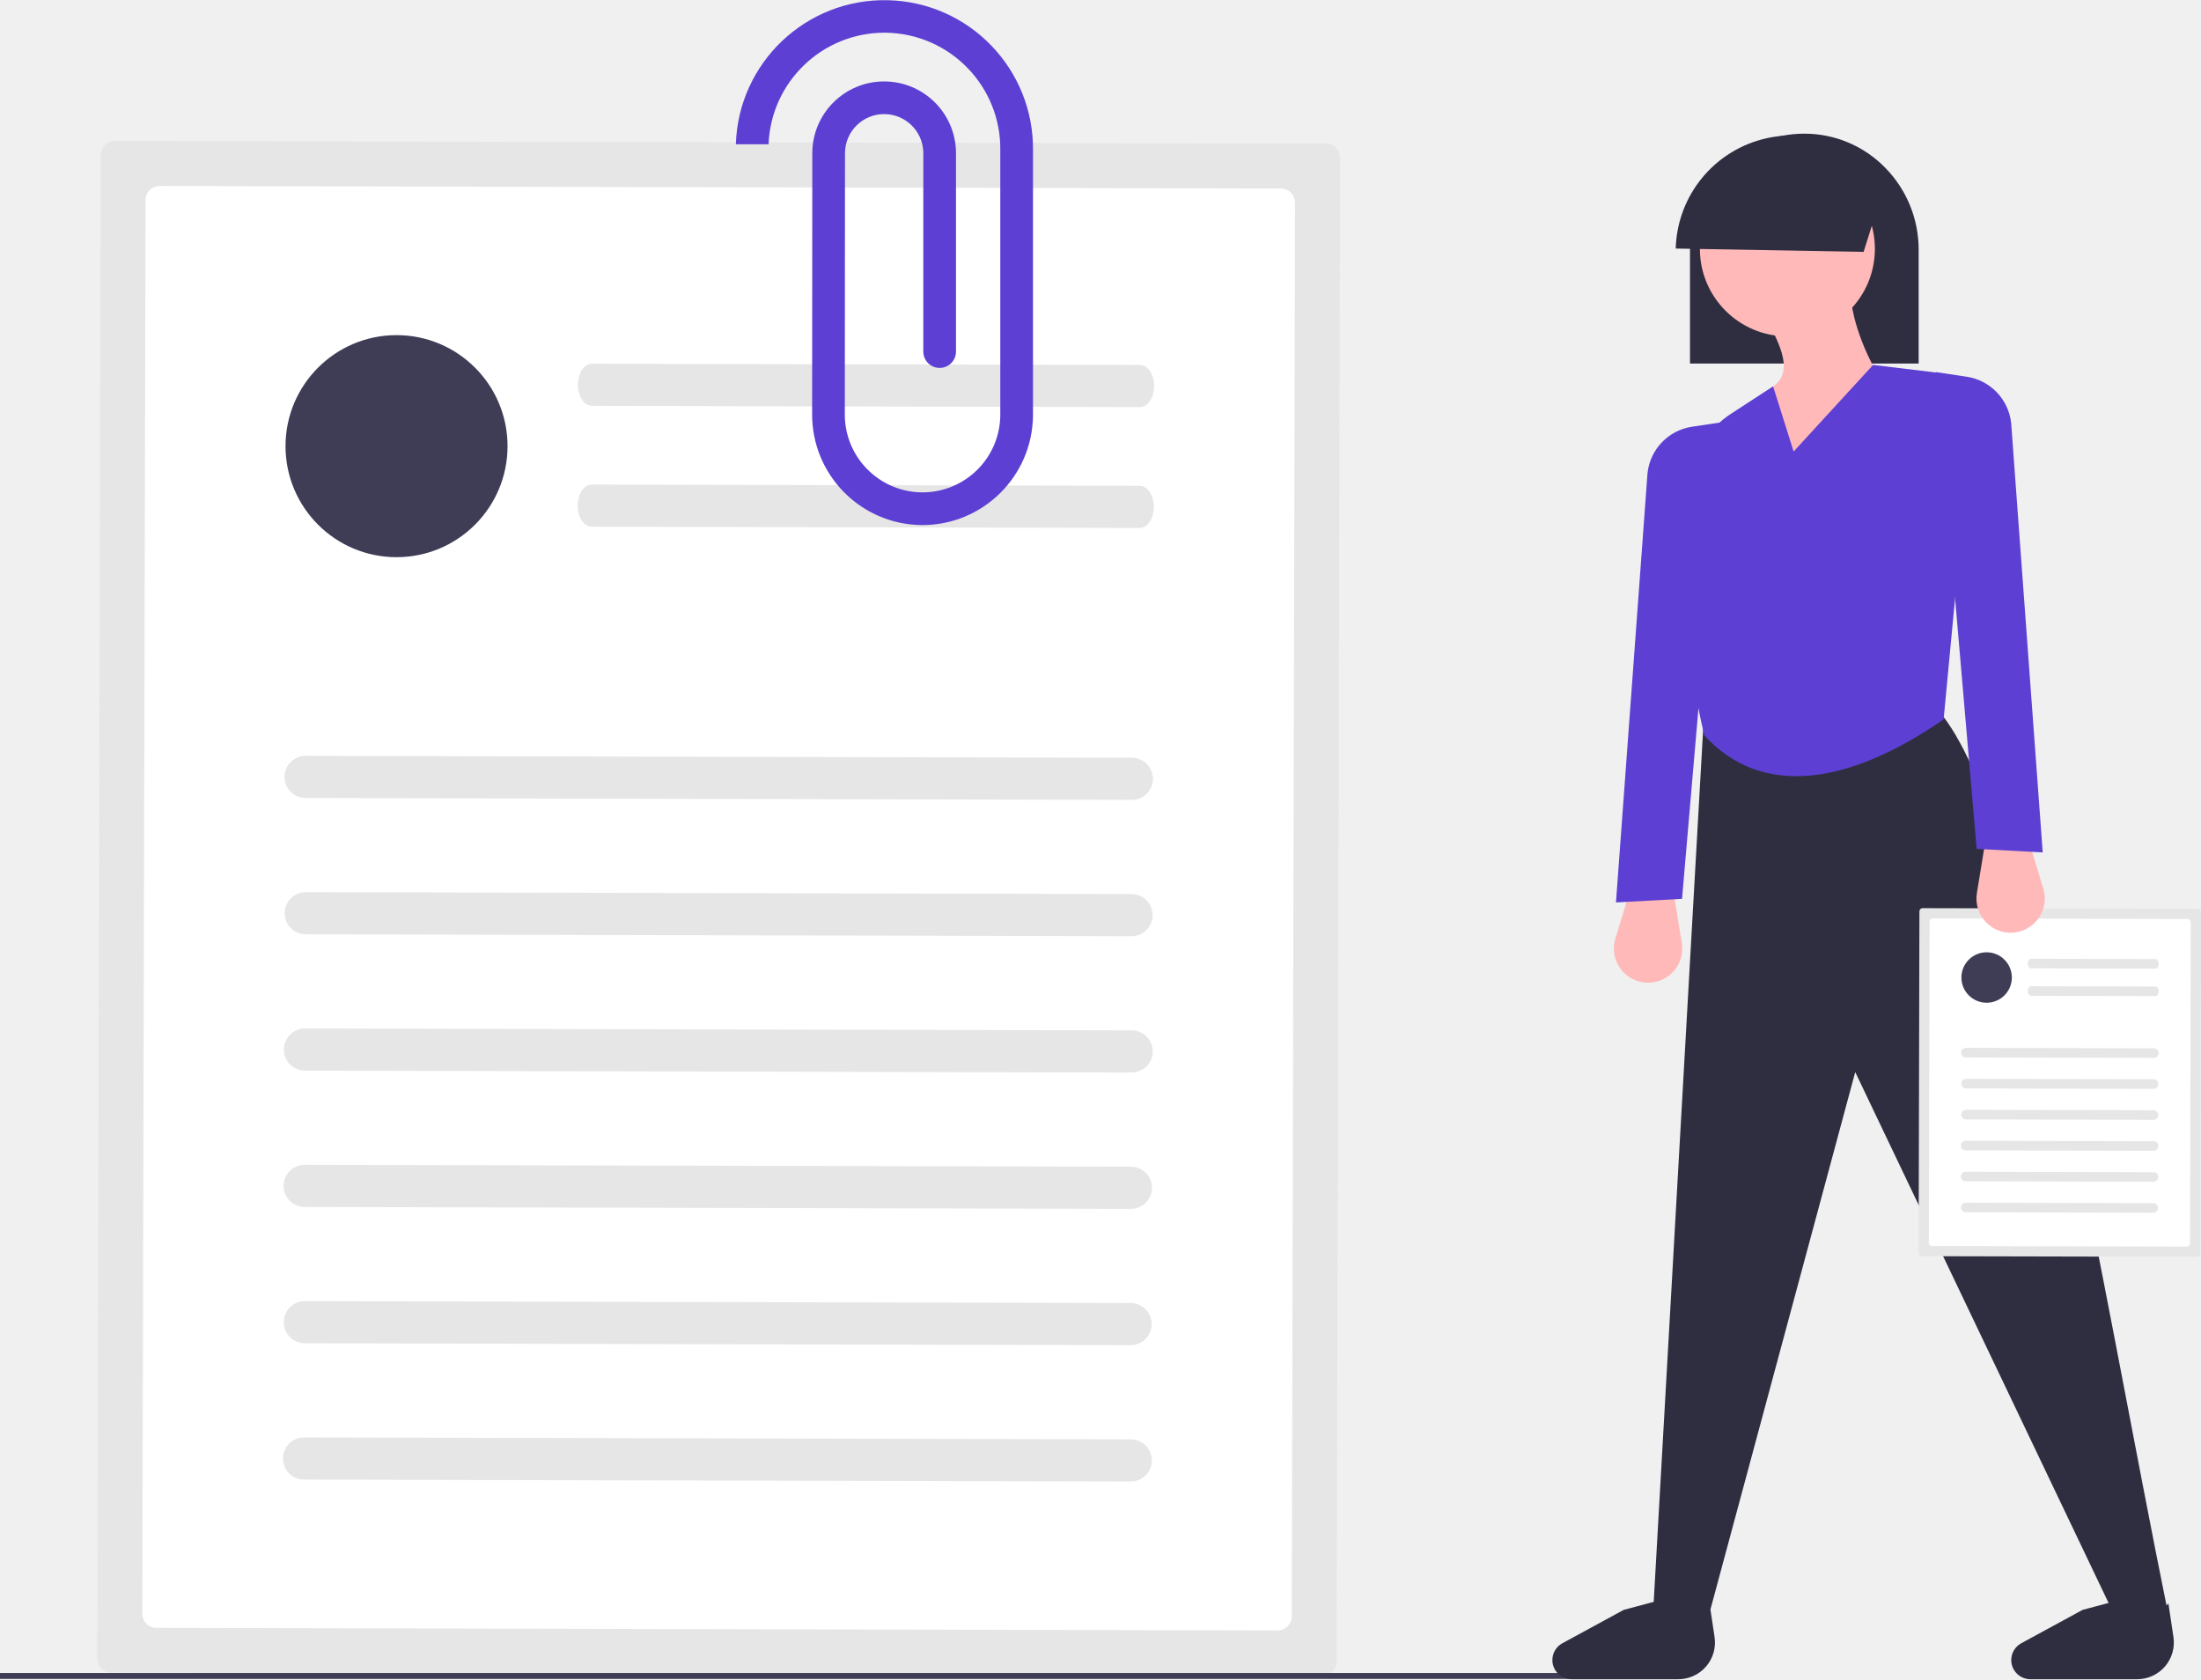
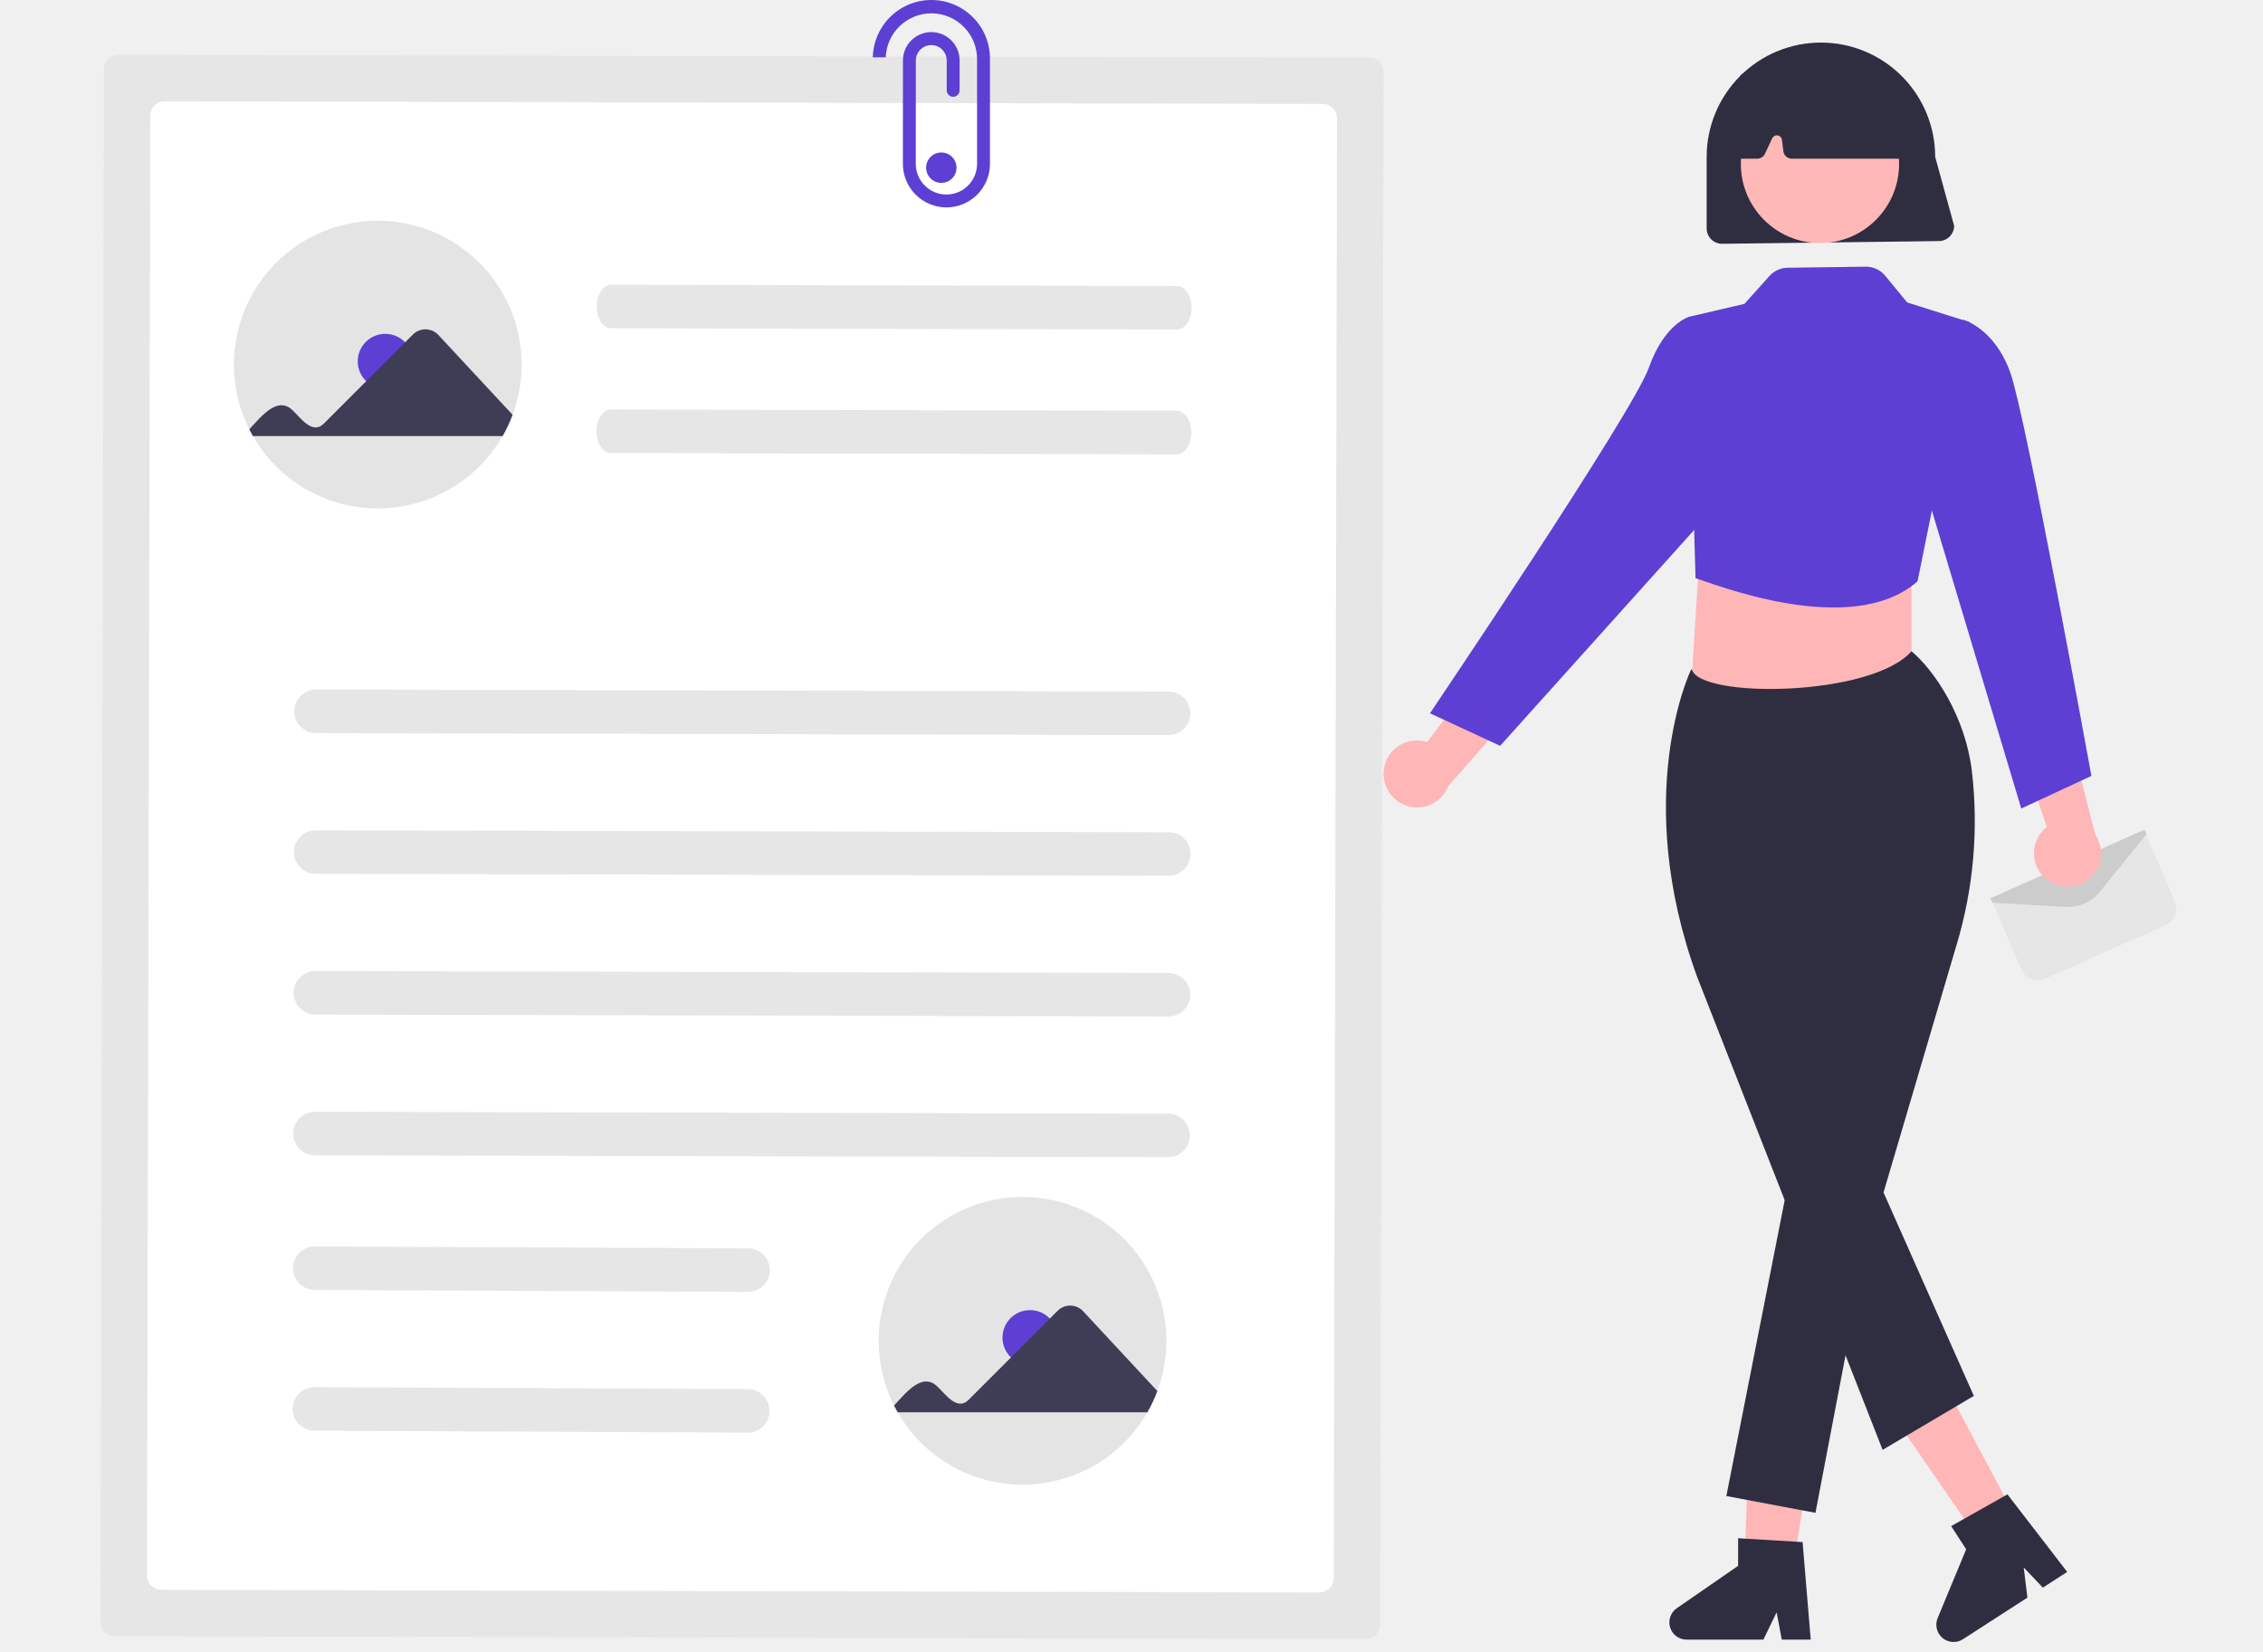
- <svg xmlns="http://www.w3.org/2000/svg" id="becd4ed6-983c-4267-a9ef-ba1a19b5a08b" data-name="Layer 1" width="747.211" height="570.007" viewBox="0 0 747.211 570.007">
-   <path d="M265.366,212.823a4.776,4.776,0,0,0-4.781,4.759l-1.175,510.439a4.776,4.776,0,0,0,4.759,4.781l411.213.946a4.776,4.776,0,0,0,4.781-4.759L681.338,218.551a4.776,4.776,0,0,0-4.759-4.781Z" transform="translate(-226.3946 -164.9967)" fill="#e6e6e6" />
-   <path d="M280.596,228.124a4.776,4.776,0,0,0-4.781,4.759L274.71,712.791a4.776,4.776,0,0,0,4.759,4.781l380.682.876A4.776,4.776,0,0,0,664.933,713.689l1.104-479.908a4.776,4.776,0,0,0-4.759-4.781Z" transform="translate(-226.3946 -164.9967)" fill="#fff" />
-   <path d="M610.71,436.519l-280.503-.645a7.156,7.156,0,1,1,.033-14.311l280.503.645a7.156,7.156,0,0,1-.033,14.311Z" transform="translate(-226.3946 -164.9967)" fill="#e6e6e6" />
-   <path d="M613.426,303.19l-186.094-.428c-2.622-.006-4.74-3.215-4.731-7.167s2.142-7.151,4.764-7.145l186.094.428c2.622.006,4.74,3.215,4.731,7.167S616.048,303.196,613.426,303.19Z" transform="translate(-226.3946 -164.9967)" fill="#e6e6e6" />
-   <path d="M613.331,344.216l-186.094-.428c-2.622-.006-4.74-3.215-4.731-7.167s2.142-7.151,4.764-7.145l186.094.428c2.622.006,4.74,3.215,4.731,7.167S615.953,344.222,613.331,344.216Z" transform="translate(-226.3946 -164.9967)" fill="#e6e6e6" />
-   <path d="M610.604,482.792l-280.503-.645a7.156,7.156,0,0,1,.033-14.311l280.503.645a7.156,7.156,0,0,1-.033,14.311Z" transform="translate(-226.3946 -164.9967)" fill="#e6e6e6" />
-   <path d="M610.497,529.065l-280.503-.645a7.156,7.156,0,1,1,.033-14.311l280.503.645a7.156,7.156,0,1,1-.033,14.311Z" transform="translate(-226.3946 -164.9967)" fill="#e6e6e6" />
-   <path d="M610.391,575.339l-280.503-.645a7.156,7.156,0,1,1,.033-14.311l280.503.645a7.156,7.156,0,0,1-.033,14.311Z" transform="translate(-226.3946 -164.9967)" fill="#e6e6e6" />
-   <path d="M610.284,621.612l-280.503-.645a7.156,7.156,0,0,1,.033-14.311l280.503.645a7.156,7.156,0,0,1-.033,14.311Z" transform="translate(-226.3946 -164.9967)" fill="#e6e6e6" />
-   <path d="M610.178,667.886l-280.503-.645a7.156,7.156,0,1,1,.033-14.311l280.503.645a7.156,7.156,0,1,1-.033,14.311Z" transform="translate(-226.3946 -164.9967)" fill="#e6e6e6" />
-   <circle cx="134.619" cy="151.447" r="37.687" fill="#3f3d56" />
-   <path d="M418.807,436.077" transform="translate(-226.3946 -164.9967)" fill="#e6e6e6" />
-   <path d="M577.079,305.349,577.078,216.183a50.448,50.448,0,0,0-100.868-2.218h11.103a39.395,39.395,0,0,1,39.307-37.868c.192,0,.386.002.578.004a39.419,39.419,0,0,1,38.783,40.002V305.396c.002.228.002.455,0,.661a26.425,26.425,0,0,1-26.387,26.074q-.163,0-.325-.002a26.438,26.438,0,0,1-26.072-26.777l.061-88.566a13.296,13.296,0,0,1,26.586-.087V284.333a5.549,5.549,0,1,0,11.098,0l-.001-67.721a24.393,24.393,0,0,0-48.78.084L502.1,305.282a37.534,37.534,0,0,0,37.034,37.944c.155.002.307.003.462.003a37.544,37.544,0,0,0,37.483-37.058C577.081,305.882,577.081,305.592,577.079,305.349Z" transform="translate(-226.3946 -164.9967)" fill="#5D3FD3" />
-   <rect y="567.897" width="557.106" height="2" fill="#3f3d56" />
-   <path d="M800.122,288.4h77.631V249.794a39.602,39.602,0,0,0-11.37-27.876,38.262,38.262,0,0,0-27.448-11.549c-21.215,0-38.258,16.865-38.801,38.394-.006.354-.012.689-.012,1.031Z" transform="translate(-226.3946 -164.9967)" fill="#2f2e41" />
-   <path d="M784.451,498.493h0A11.605,11.605,0,0,0,797.343,485.104l-2.95-18.025H779.846l-5.052,16.502A11.605,11.605,0,0,0,784.451,498.493Z" transform="translate(-226.3946 -164.9967)" fill="#ffb9b9" />
-   <path d="M962.604,713.485l-17.276,2.122-89.106-186.698L805.911,715.606l-18.185-5.455,16.973-299.445,80.014-4.243C915.069,442.402,938.913,597.221,962.604,713.485Z" transform="translate(-226.3946 -164.9967)" fill="#2f2e41" />
-   <path d="M796.152,735.003H759.905a6.5,6.5,0,0,1-6.495-6.23h0a6.5,6.5,0,0,1,3.389-5.981l20.848-11.338,12.845-3.425c5.655,6.48,11.063,6.514,16.27,1.284l1.708,11.386A12.456,12.456,0,0,1,796.152,735.003Z" transform="translate(-226.3946 -164.9967)" fill="#2f2e41" />
-   <path d="M951.936,735.003H915.689a6.5,6.5,0,0,1-6.495-6.23h0a6.5,6.5,0,0,1,3.389-5.981l20.848-11.338,12.845-3.425c5.655,6.48,11.063,6.514,16.27,1.284l1.708,11.386A12.456,12.456,0,0,1,951.936,735.003Z" transform="translate(-226.3946 -164.9967)" fill="#2f2e41" />
-   <path d="M774.996,471.322l22.428-1.212,13.942-161.846L800.814,309.847a17.857,17.857,0,0,0-15.114,15.828Z" transform="translate(-226.3946 -164.9967)" fill="#5D3FD3" />
-   <circle cx="606.793" cy="84.47" r="29.702" fill="#ffb9b9" />
-   <path d="M868.952,300.384c-22.476,65.622-42.238,70.206-60.616,43.644,1.619-19.794,8.189-35.83,20.003-47.887,6.861-4.703,2.811-13.639-2.425-23.034l28.49-9.699C855.215,275.38,860.458,287.739,868.952,300.384Z" transform="translate(-226.3946 -164.9967)" fill="#ffb9b9" />
-   <path d="M886.227,409.19c-32.543,22.467-61.816,26.62-81.226,5.455-6.787-28.098-8.188-57.555-4.894-86.667A31.098,31.098,0,0,1,814.06,305.439l14.279-9.298,6.971,22.125,26.974-29.399,20.379,2.46a15.044,15.044,0,0,1,13.151,16.58Z" transform="translate(-226.3946 -164.9967)" fill="#5D3FD3" />
-   <path d="M866.442,227.026l-7.377,23.471-63.781-1.134a39.427,39.427,0,0,1,71.158-22.337Z" transform="translate(-226.3946 -164.9967)" fill="#2f2e41" />
-   <path d="M879.098,473.268a1.085,1.085,0,0,0-1.086,1.081L877.745,590.319a1.085,1.085,0,0,0,1.081,1.086l93.426.215a1.085,1.085,0,0,0,1.086-1.081l.267-115.97a1.085,1.085,0,0,0-1.081-1.086Z" transform="translate(-226.3946 -164.9967)" fill="#e6e6e6" />
-   <path d="M882.558,476.744a1.085,1.085,0,0,0-1.086,1.081l-.251,109.033a1.085,1.085,0,0,0,1.081,1.086l86.489.199a1.085,1.085,0,0,0,1.086-1.081l.251-109.033a1.085,1.085,0,0,0-1.081-1.086Z" transform="translate(-226.3946 -164.9967)" fill="#fff" />
-   <path d="M957.559,524.091,893.83,523.944a1.626,1.626,0,1,1,.007-3.251l63.729.147a1.626,1.626,0,1,1-.007,3.251Z" transform="translate(-226.3946 -164.9967)" fill="#e6e6e6" />
-   <path d="M958.176,493.799l-42.28-.097c-.596-.001-1.077-.73-1.075-1.628s.487-1.625,1.082-1.623l42.28.097c.596.001,1.077.73,1.075,1.628S958.772,493.8,958.176,493.799Z" transform="translate(-226.3946 -164.9967)" fill="#e6e6e6" />
-   <path d="M958.155,503.12l-42.28-.097c-.596-.001-1.077-.73-1.075-1.628s.487-1.625,1.082-1.623l42.28.097c.596.001,1.077.73,1.075,1.628S958.75,503.121,958.155,503.12Z" transform="translate(-226.3946 -164.9967)" fill="#e6e6e6" />
-   <path d="M957.535,534.604l-63.729-.147a1.626,1.626,0,0,1,.007-3.251l63.729.147a1.626,1.626,0,0,1-.007,3.251Z" transform="translate(-226.3946 -164.9967)" fill="#e6e6e6" />
-   <path d="M957.511,545.117l-63.729-.147a1.626,1.626,0,0,1,.007-3.251l63.729.147a1.626,1.626,0,0,1-.007,3.251Z" transform="translate(-226.3946 -164.9967)" fill="#e6e6e6" />
-   <path d="M957.487,555.63l-63.729-.147a1.626,1.626,0,1,1,.007-3.251l63.729.147a1.626,1.626,0,1,1-.007,3.251Z" transform="translate(-226.3946 -164.9967)" fill="#e6e6e6" />
-   <path d="M957.462,566.143l-63.729-.147a1.626,1.626,0,1,1,.007-3.251l63.729.147a1.626,1.626,0,1,1-.007,3.251Z" transform="translate(-226.3946 -164.9967)" fill="#e6e6e6" />
-   <path d="M957.438,576.656l-63.729-.147a1.626,1.626,0,0,1,.007-3.251l63.729.147a1.626,1.626,0,0,1-.007,3.251Z" transform="translate(-226.3946 -164.9967)" fill="#e6e6e6" />
-   <circle cx="674.434" cy="331.813" r="8.562" fill="#3f3d56" />
-   <path d="M913.959,523.99" transform="translate(-226.3946 -164.9967)" fill="#e6e6e6" />
-   <path d="M910.415,481.521h0a11.605,11.605,0,0,1-12.892-13.389l2.95-18.025H915.02l5.052,16.502A11.605,11.605,0,0,1,910.415,481.521Z" transform="translate(-226.3946 -164.9967)" fill="#ffb9b9" />
-   <path d="M919.869,454.35l-22.428-1.212L883.5,291.292l10.552,1.583a17.857,17.857,0,0,1,15.114,15.828Z" transform="translate(-226.3946 -164.9967)" fill="#5D3FD3" />
+ <svg xmlns="http://www.w3.org/2000/svg" width="200" height="146" viewBox="0 0 200 146" fill="none">
+   <g clip-path="url(#clip0_417_47)">
+     <path d="M168.933 65.619L149.312 63.2L150.387 45.998H168.933V65.619Z" fill="#FFB6B6" />
+     <path d="M180.097 86.638C179.789 86.637 179.488 86.547 179.231 86.377C178.973 86.207 178.771 85.966 178.649 85.683L175.925 79.326L184.001 79.355L189.549 73.487L192.21 79.7C192.371 80.081 192.377 80.509 192.226 80.894C192.075 81.279 191.779 81.589 191.402 81.759L180.736 86.501C180.535 86.591 180.318 86.638 180.097 86.638V86.638Z" fill="#E6E6E6" />
+     <path d="M182.774 80.156C182.706 80.156 182.639 80.154 182.572 80.15L176.083 79.783L175.907 79.389L176.03 79.334L189.526 73.324L189.702 73.718L185.573 78.82C185.235 79.237 184.808 79.573 184.324 79.804C183.84 80.035 183.31 80.155 182.774 80.156V80.156Z" fill="#CCCCCC" />
+     <path d="M171.346 21.306L152.188 21.546C151.829 21.545 151.484 21.402 151.23 21.148C150.976 20.893 150.833 20.549 150.832 20.189V13.86C150.832 11.181 151.896 8.613 153.79 6.72C155.683 4.826 158.251 3.762 160.929 3.762C163.607 3.762 166.176 4.826 168.069 6.72C169.963 8.613 171.027 11.181 171.027 13.86L172.702 19.95C172.702 20.309 172.559 20.654 172.304 20.908C172.05 21.163 171.705 21.306 171.346 21.306H171.346Z" fill="#2F2E41" />
+     <path d="M180.725 77.585C180.406 77.297 180.154 76.942 179.987 76.546C179.821 76.149 179.743 75.721 179.759 75.291C179.776 74.862 179.886 74.441 180.083 74.059C180.28 73.676 180.558 73.342 180.898 73.079L177.565 63.173L182.817 64.56L185.177 73.754C185.584 74.355 185.755 75.084 185.66 75.803C185.564 76.522 185.207 77.18 184.657 77.653C184.108 78.126 183.403 78.38 182.678 78.368C181.953 78.356 181.258 78.077 180.725 77.585V77.585Z" fill="#FFB6B6" />
+     <path d="M158.01 141.306L154.078 140.669L154.667 125.198L160.471 126.139L158.01 141.306Z" fill="#FFB6B6" />
+     <path d="M177.607 133.105L174.051 134.899L164.631 121.229L169.88 118.581L177.607 133.105Z" fill="#FFB6B6" />
+     <path d="M160.846 21.48C164.708 21.48 167.838 18.349 167.838 14.487C167.838 10.625 164.708 7.495 160.846 7.495C156.984 7.495 153.853 10.625 153.853 14.487C153.853 18.349 156.984 21.48 160.846 21.48Z" fill="#FFB8B8" />
+     <path d="M166.382 128.134L150.006 86.375C144.145 70.365 149.381 59.331 149.435 59.222L149.462 59.168L149.518 59.148C150.191 61.765 165.438 61.587 168.933 57.555C170.972 59.268 173.686 63.302 174.268 68.123C174.876 73.294 174.415 78.535 172.914 83.521L166.463 105.389L174.444 123.367L166.382 128.134Z" fill="#2F2E41" />
+     <path d="M158.485 102.232L152.572 132.216L160.447 133.701L165.402 107.747L158.485 102.232Z" fill="#2F2E41" />
+     <path d="M149.849 51.105C151.109 51.441 163.562 56.572 169.47 51.373L174.106 28.483L168.552 26.731L166.614 24.374C166.404 24.118 166.139 23.913 165.839 23.774C165.539 23.635 165.211 23.565 164.881 23.57L157.99 23.662C157.685 23.666 157.385 23.734 157.107 23.86C156.83 23.986 156.581 24.168 156.377 24.395L154.17 26.856L149.185 28.017L149.849 51.105Z" fill="#5D3FD3" />
+     <path d="M171.992 30.268L173.502 28.258C173.502 28.258 176.268 28.985 177.673 32.948C179.078 36.911 184.835 68.575 184.835 68.575L178.635 71.454L170.239 43.47L171.992 30.268Z" fill="#5D3FD3" />
+     <path d="M122.31 67.977C122.369 67.551 122.52 67.143 122.753 66.782C122.987 66.421 123.296 66.115 123.66 65.886C124.025 65.658 124.434 65.512 124.861 65.459C125.288 65.406 125.721 65.447 126.13 65.579L132.432 57.241L134.246 62.36L127.984 69.494C127.717 70.167 127.211 70.719 126.564 71.045C125.917 71.371 125.172 71.447 124.472 71.26C123.772 71.073 123.165 70.635 122.766 70.03C122.368 69.425 122.205 68.694 122.31 67.977H122.31Z" fill="#FFB6B6" />
+     <path d="M151.4 29.825L149.312 27.989C149.312 27.989 147.124 28.541 145.719 32.504C144.314 36.468 126.378 63.038 126.378 63.038L132.578 65.916L153.153 43.025L151.4 29.825Z" fill="#5D3FD3" />
+     <path d="M168.132 14.026H158.359C158.175 14.026 157.998 13.959 157.86 13.837C157.723 13.716 157.634 13.548 157.611 13.366L157.484 12.354C157.472 12.256 157.429 12.166 157.36 12.095C157.292 12.025 157.203 11.979 157.106 11.964C157.009 11.949 156.91 11.965 156.823 12.011C156.737 12.057 156.668 12.13 156.626 12.219L155.985 13.591C155.924 13.721 155.828 13.831 155.707 13.907C155.586 13.984 155.446 14.025 155.302 14.026H153.818C153.618 14.026 153.427 13.947 153.285 13.806C153.144 13.665 153.065 13.474 153.064 13.274C153.064 13.25 153.065 13.225 153.068 13.2L153.653 7.086C153.666 6.955 153.712 6.83 153.787 6.722C153.863 6.615 153.965 6.529 154.083 6.472C158.559 4.383 163.098 4.385 167.574 6.48C167.688 6.534 167.786 6.615 167.861 6.715C167.935 6.816 167.983 6.934 168.001 7.059L168.878 13.165C168.893 13.272 168.885 13.381 168.855 13.485C168.825 13.588 168.772 13.684 168.701 13.766C168.631 13.847 168.543 13.913 168.445 13.957C168.347 14.002 168.24 14.025 168.132 14.025L168.132 14.026Z" fill="#2F2E41" />
+     <path d="M10.475 4.837C10.135 4.837 9.809 4.971 9.568 5.211C9.327 5.451 9.191 5.776 9.19 6.116L8.874 143.312C8.873 143.652 9.008 143.978 9.248 144.219C9.487 144.46 9.813 144.596 10.153 144.597L120.679 144.851C121.019 144.851 121.345 144.717 121.586 144.477C121.827 144.237 121.963 143.912 121.964 143.572L122.28 6.376C122.28 6.036 122.145 5.71 121.906 5.469C121.666 5.228 121.34 5.092 121 5.091L10.475 4.837Z" fill="#E6E6E6" />
+     <path d="M14.569 8.95C14.229 8.949 13.903 9.084 13.662 9.323C13.421 9.563 13.285 9.889 13.284 10.229L12.989 139.218C12.988 139.558 13.123 139.884 13.362 140.125C13.602 140.366 13.928 140.502 14.268 140.503L116.587 140.739C116.927 140.739 117.253 140.605 117.494 140.365C117.735 140.125 117.871 139.8 117.872 139.46L118.168 10.47C118.168 10.13 118.034 9.804 117.794 9.563C117.554 9.322 117.229 9.186 116.889 9.185L14.569 8.95Z" fill="white" />
+     <path d="M103.296 64.962L27.903 64.789C27.397 64.782 26.914 64.575 26.559 64.214C26.204 63.854 26.006 63.367 26.007 62.861C26.008 62.355 26.209 61.869 26.565 61.51C26.922 61.151 27.406 60.947 27.912 60.942L103.305 61.116C103.811 61.123 104.294 61.329 104.649 61.69C105.004 62.051 105.203 62.537 105.202 63.043C105.201 63.55 105 64.035 104.643 64.394C104.286 64.754 103.802 64.958 103.296 64.962V64.962Z" fill="#E6E6E6" />
+     <path d="M104.026 29.126L54.008 29.011C53.303 29.009 52.734 28.147 52.736 27.084C52.739 26.022 53.312 25.162 54.017 25.164L104.035 25.279C104.74 25.281 105.309 26.143 105.307 27.205C105.304 28.267 104.731 29.128 104.026 29.126Z" fill="#E6E6E6" />
+     <path d="M104.001 40.153L53.982 40.038C53.278 40.036 52.708 39.174 52.711 38.111C52.713 37.049 53.286 36.189 53.991 36.191L104.01 36.306C104.714 36.308 105.284 37.17 105.281 38.232C105.279 39.294 104.705 40.154 104.001 40.153Z" fill="#E6E6E6" />
+     <path d="M103.267 77.399L27.874 77.226C27.368 77.219 26.885 77.013 26.529 76.652C26.174 76.291 25.976 75.805 25.977 75.298C25.978 74.792 26.179 74.307 26.536 73.947C26.892 73.588 27.377 73.384 27.883 73.379L103.275 73.553C103.786 73.548 104.277 73.746 104.641 74.103C105.005 74.461 105.212 74.948 105.217 75.458C105.221 75.968 105.023 76.459 104.666 76.823C104.309 77.188 103.821 77.395 103.311 77.399C103.296 77.4 103.281 77.4 103.267 77.399V77.399Z" fill="#E6E6E6" />
+     <path d="M103.24 89.836L27.847 89.663C27.341 89.656 26.858 89.449 26.503 89.089C26.148 88.728 25.949 88.241 25.95 87.735C25.951 87.229 26.152 86.743 26.509 86.384C26.866 86.025 27.35 85.821 27.856 85.816L103.249 85.99C103.501 85.987 103.752 86.034 103.987 86.128C104.222 86.223 104.435 86.362 104.616 86.539C104.797 86.716 104.941 86.927 105.04 87.16C105.139 87.392 105.191 87.642 105.193 87.895C105.196 88.148 105.148 88.399 105.054 88.633C104.959 88.868 104.819 89.081 104.642 89.261C104.464 89.442 104.253 89.585 104.021 89.684C103.788 89.783 103.538 89.835 103.285 89.837C103.27 89.837 103.255 89.837 103.24 89.836V89.836Z" fill="#E6E6E6" />
+     <path d="M103.21 102.274L27.818 102.1C27.311 102.093 26.828 101.887 26.473 101.526C26.118 101.165 25.92 100.679 25.921 100.173C25.922 99.666 26.123 99.181 26.48 98.822C26.836 98.463 27.32 98.259 27.826 98.254L103.219 98.428C103.729 98.423 104.22 98.622 104.583 98.979C104.947 99.336 105.154 99.823 105.158 100.333C105.163 100.842 104.966 101.333 104.609 101.697C104.252 102.061 103.765 102.269 103.256 102.274C103.241 102.274 103.226 102.274 103.21 102.274V102.274Z" fill="#E6E6E6" />
+     <path d="M66.09 114.174L27.789 114C27.283 113.993 26.8 113.787 26.445 113.426C26.09 113.065 25.891 112.579 25.892 112.072C25.893 111.566 26.094 111.081 26.451 110.722C26.808 110.362 27.291 110.158 27.798 110.154L66.099 110.327C66.608 110.323 67.099 110.522 67.462 110.879C67.826 111.236 68.032 111.723 68.037 112.232C68.042 112.742 67.844 113.233 67.488 113.597C67.131 113.961 66.645 114.168 66.135 114.174C66.12 114.174 66.105 114.174 66.09 114.174Z" fill="#E6E6E6" />
+     <path d="M66.062 126.611L27.76 126.438C27.254 126.431 26.771 126.224 26.416 125.863C26.061 125.502 25.863 125.016 25.864 124.51C25.865 124.004 26.066 123.518 26.422 123.159C26.779 122.8 27.263 122.596 27.769 122.591L66.07 122.765C66.58 122.761 67.07 122.959 67.434 123.316C67.797 123.674 68.004 124.16 68.009 124.67C68.013 125.179 67.816 125.67 67.459 126.034C67.103 126.398 66.616 126.606 66.107 126.611C66.092 126.611 66.077 126.611 66.062 126.611V126.611Z" fill="#E6E6E6" />
+     <path d="M87.491 14.443V5.291C87.506 4.612 87.387 3.936 87.141 3.302C86.894 2.668 86.525 2.089 86.055 1.598C85.585 1.107 85.023 0.713 84.401 0.439C83.778 0.165 83.108 0.016 82.428 0.001C81.749 -0.014 81.073 0.105 80.439 0.352C79.805 0.598 79.226 0.967 78.735 1.437C78.244 1.907 77.85 2.469 77.576 3.091C77.302 3.714 77.153 4.384 77.138 5.064H78.278C78.318 4.02 78.761 3.033 79.513 2.309C80.265 1.585 81.268 1.179 82.312 1.178H82.371C83.444 1.195 84.465 1.637 85.211 2.407C85.958 3.176 86.368 4.211 86.352 5.283V14.516C86.342 15.228 86.053 15.908 85.546 16.409C85.04 16.91 84.356 17.191 83.644 17.192H83.61C82.891 17.182 82.205 16.887 81.704 16.371C81.202 15.856 80.925 15.162 80.935 14.443L80.941 5.353C80.94 4.992 81.082 4.644 81.338 4.387C81.593 4.131 81.939 3.986 82.301 3.984C82.663 3.983 83.01 4.126 83.267 4.381C83.524 4.636 83.669 4.983 83.67 5.344V7.985C83.67 8.136 83.73 8.281 83.837 8.388C83.944 8.495 84.088 8.555 84.24 8.555C84.391 8.555 84.536 8.495 84.642 8.388C84.749 8.281 84.809 8.136 84.809 7.985V5.335C84.809 5.007 84.743 4.681 84.617 4.378C84.491 4.074 84.306 3.799 84.073 3.567C83.84 3.334 83.564 3.151 83.26 3.025C82.956 2.9 82.63 2.836 82.302 2.836C81.973 2.837 81.647 2.902 81.344 3.029C81.04 3.155 80.765 3.34 80.533 3.573C80.301 3.806 80.117 4.082 79.991 4.386C79.866 4.69 79.802 5.015 79.802 5.344L79.796 14.436C79.785 15.456 80.179 16.439 80.892 17.169C81.604 17.899 82.577 18.317 83.597 18.33H83.645C84.657 18.329 85.628 17.929 86.348 17.217C87.068 16.505 87.479 15.539 87.492 14.527C87.491 14.498 87.491 14.468 87.491 14.443Z" fill="#5D3FD3" />
+     <path d="M103.081 118.498C103.083 120.014 102.813 121.517 102.284 122.937C102.043 123.587 101.748 124.216 101.402 124.817C100.288 126.76 98.682 128.374 96.744 129.497C94.807 130.62 92.608 131.211 90.368 131.211C88.129 131.211 85.93 130.62 83.992 129.497C82.055 128.374 80.448 126.76 79.335 124.817C79.222 124.622 79.115 124.423 79.014 124.222C78.15 122.508 77.685 120.62 77.655 118.701C77.624 116.781 78.029 114.88 78.838 113.139C79.647 111.398 80.841 109.863 82.328 108.649C83.815 107.435 85.558 106.574 87.426 106.13C89.293 105.685 91.237 105.67 93.112 106.084C94.986 106.499 96.743 107.332 98.249 108.522C99.755 109.713 100.973 111.228 101.81 112.956C102.647 114.684 103.081 116.579 103.081 118.498H103.081Z" fill="#E4E4E4" />
+     <path d="M91.029 120.645C92.372 120.645 93.46 119.557 93.46 118.214C93.46 116.872 92.372 115.784 91.029 115.784C89.687 115.784 88.599 116.872 88.599 118.214C88.599 119.557 89.687 120.645 91.029 120.645Z" fill="#5D3FD3" />
+     <path d="M79.014 124.222C80.085 123.065 81.517 121.228 82.859 122.555C83.533 123.181 84.588 124.733 85.597 123.719L93.48 115.836C93.629 115.689 93.805 115.574 93.998 115.496C94.192 115.419 94.399 115.381 94.608 115.385C94.816 115.388 95.022 115.434 95.213 115.518C95.403 115.602 95.575 115.724 95.718 115.876L102.284 122.937C102.043 123.588 101.748 124.216 101.402 124.817H79.335L79.014 124.222Z" fill="#3F3D56" />
+     <path d="M46.1 32.22C46.102 33.736 45.832 35.239 45.302 36.659C45.062 37.309 44.767 37.938 44.42 38.539C43.307 40.481 41.7 42.096 39.763 43.219C37.826 44.341 35.626 44.933 33.387 44.933C31.148 44.933 28.948 44.341 27.011 43.219C25.073 42.096 23.467 40.481 22.353 38.539C22.241 38.343 22.134 38.145 22.033 37.944C21.169 36.23 20.704 34.342 20.673 32.422C20.643 30.503 21.047 28.601 21.857 26.86C22.666 25.12 23.859 23.585 25.346 22.371C26.834 21.157 28.577 20.296 30.444 19.851C32.312 19.407 34.256 19.392 36.13 19.806C38.005 20.221 39.761 21.054 41.268 22.244C42.774 23.434 43.991 24.95 44.828 26.678C45.665 28.405 46.1 30.3 46.1 32.22H46.1Z" fill="#E4E4E4" />
+     <path d="M34.048 34.366C35.39 34.366 36.478 33.278 36.478 31.936C36.478 30.593 35.39 29.505 34.048 29.505C32.706 29.505 31.617 30.593 31.617 31.936C31.617 33.278 32.706 34.366 34.048 34.366Z" fill="#5D3FD3" />
+     <path d="M22.033 37.944C23.104 36.787 24.535 34.949 25.878 36.277C26.552 36.903 27.606 38.455 28.616 37.44L36.499 29.557C36.647 29.411 36.823 29.296 37.017 29.218C37.211 29.141 37.418 29.103 37.626 29.106C37.835 29.11 38.04 29.155 38.231 29.24C38.422 29.324 38.594 29.446 38.737 29.598L45.302 36.659C45.062 37.309 44.767 37.938 44.42 38.539H22.353L22.033 37.944Z" fill="#3F3D56" />
+     <path d="M83.192 16.163C83.934 16.163 84.536 15.561 84.536 14.819C84.536 14.077 83.934 13.475 83.192 13.475C82.45 13.475 81.848 14.077 81.848 14.819C81.848 15.561 82.45 16.163 83.192 16.163Z" fill="#5D3FD3" />
+     <path d="M160.029 144.909H157.471L157.015 142.494L155.845 144.909H149.061C148.736 144.909 148.419 144.805 148.157 144.612C147.895 144.419 147.702 144.148 147.605 143.838C147.508 143.527 147.513 143.194 147.619 142.886C147.725 142.579 147.927 142.314 148.194 142.129L153.612 138.387V135.946L159.31 136.286L160.029 144.909Z" fill="#2F2E41" />
+     <path d="M182.695 138.922L180.546 140.31L178.852 138.529L179.18 141.192L173.481 144.872C173.208 145.048 172.885 145.133 172.561 145.113C172.236 145.093 171.926 144.97 171.676 144.762C171.427 144.553 171.25 144.271 171.173 143.955C171.095 143.639 171.12 143.307 171.245 143.006L173.766 136.924L172.442 134.873L177.414 132.068L182.695 138.922Z" fill="#2F2E41" />
+   </g>
+   <defs>
+     <clipPath id="clip0_417_47">
+       <rect width="200" height="145.159" fill="white" />
+     </clipPath>
+   </defs>
</svg>
